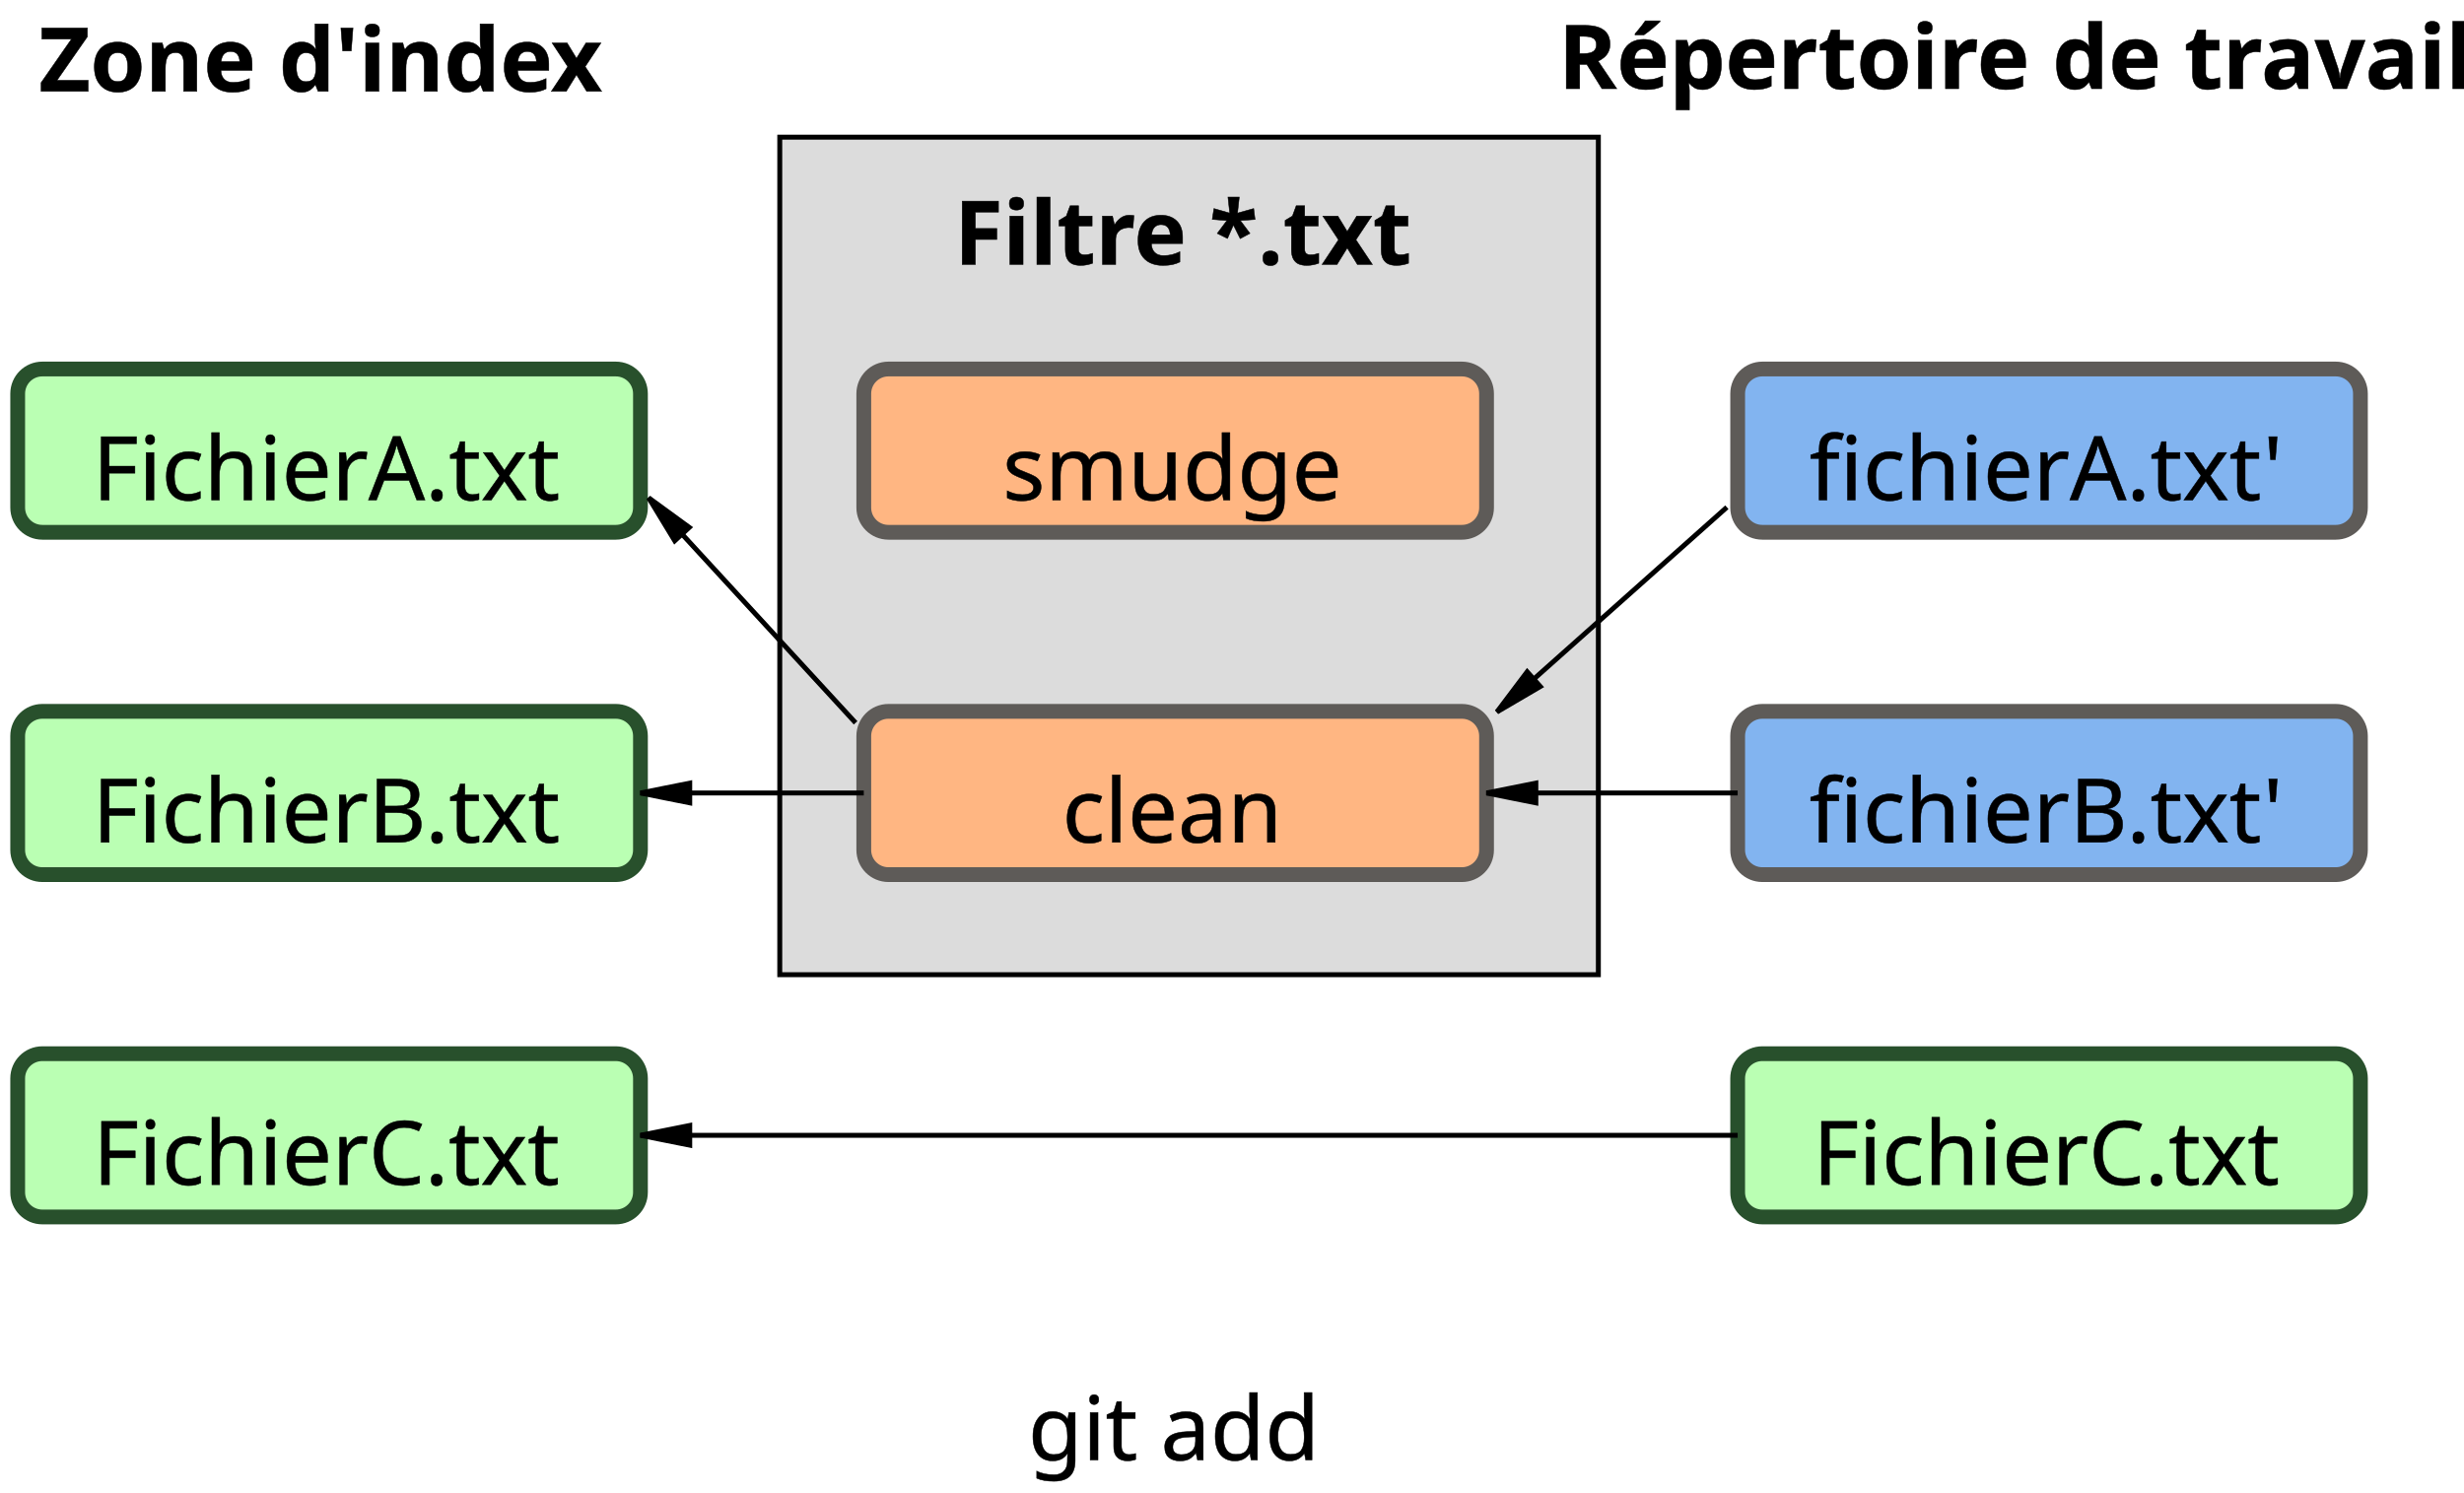
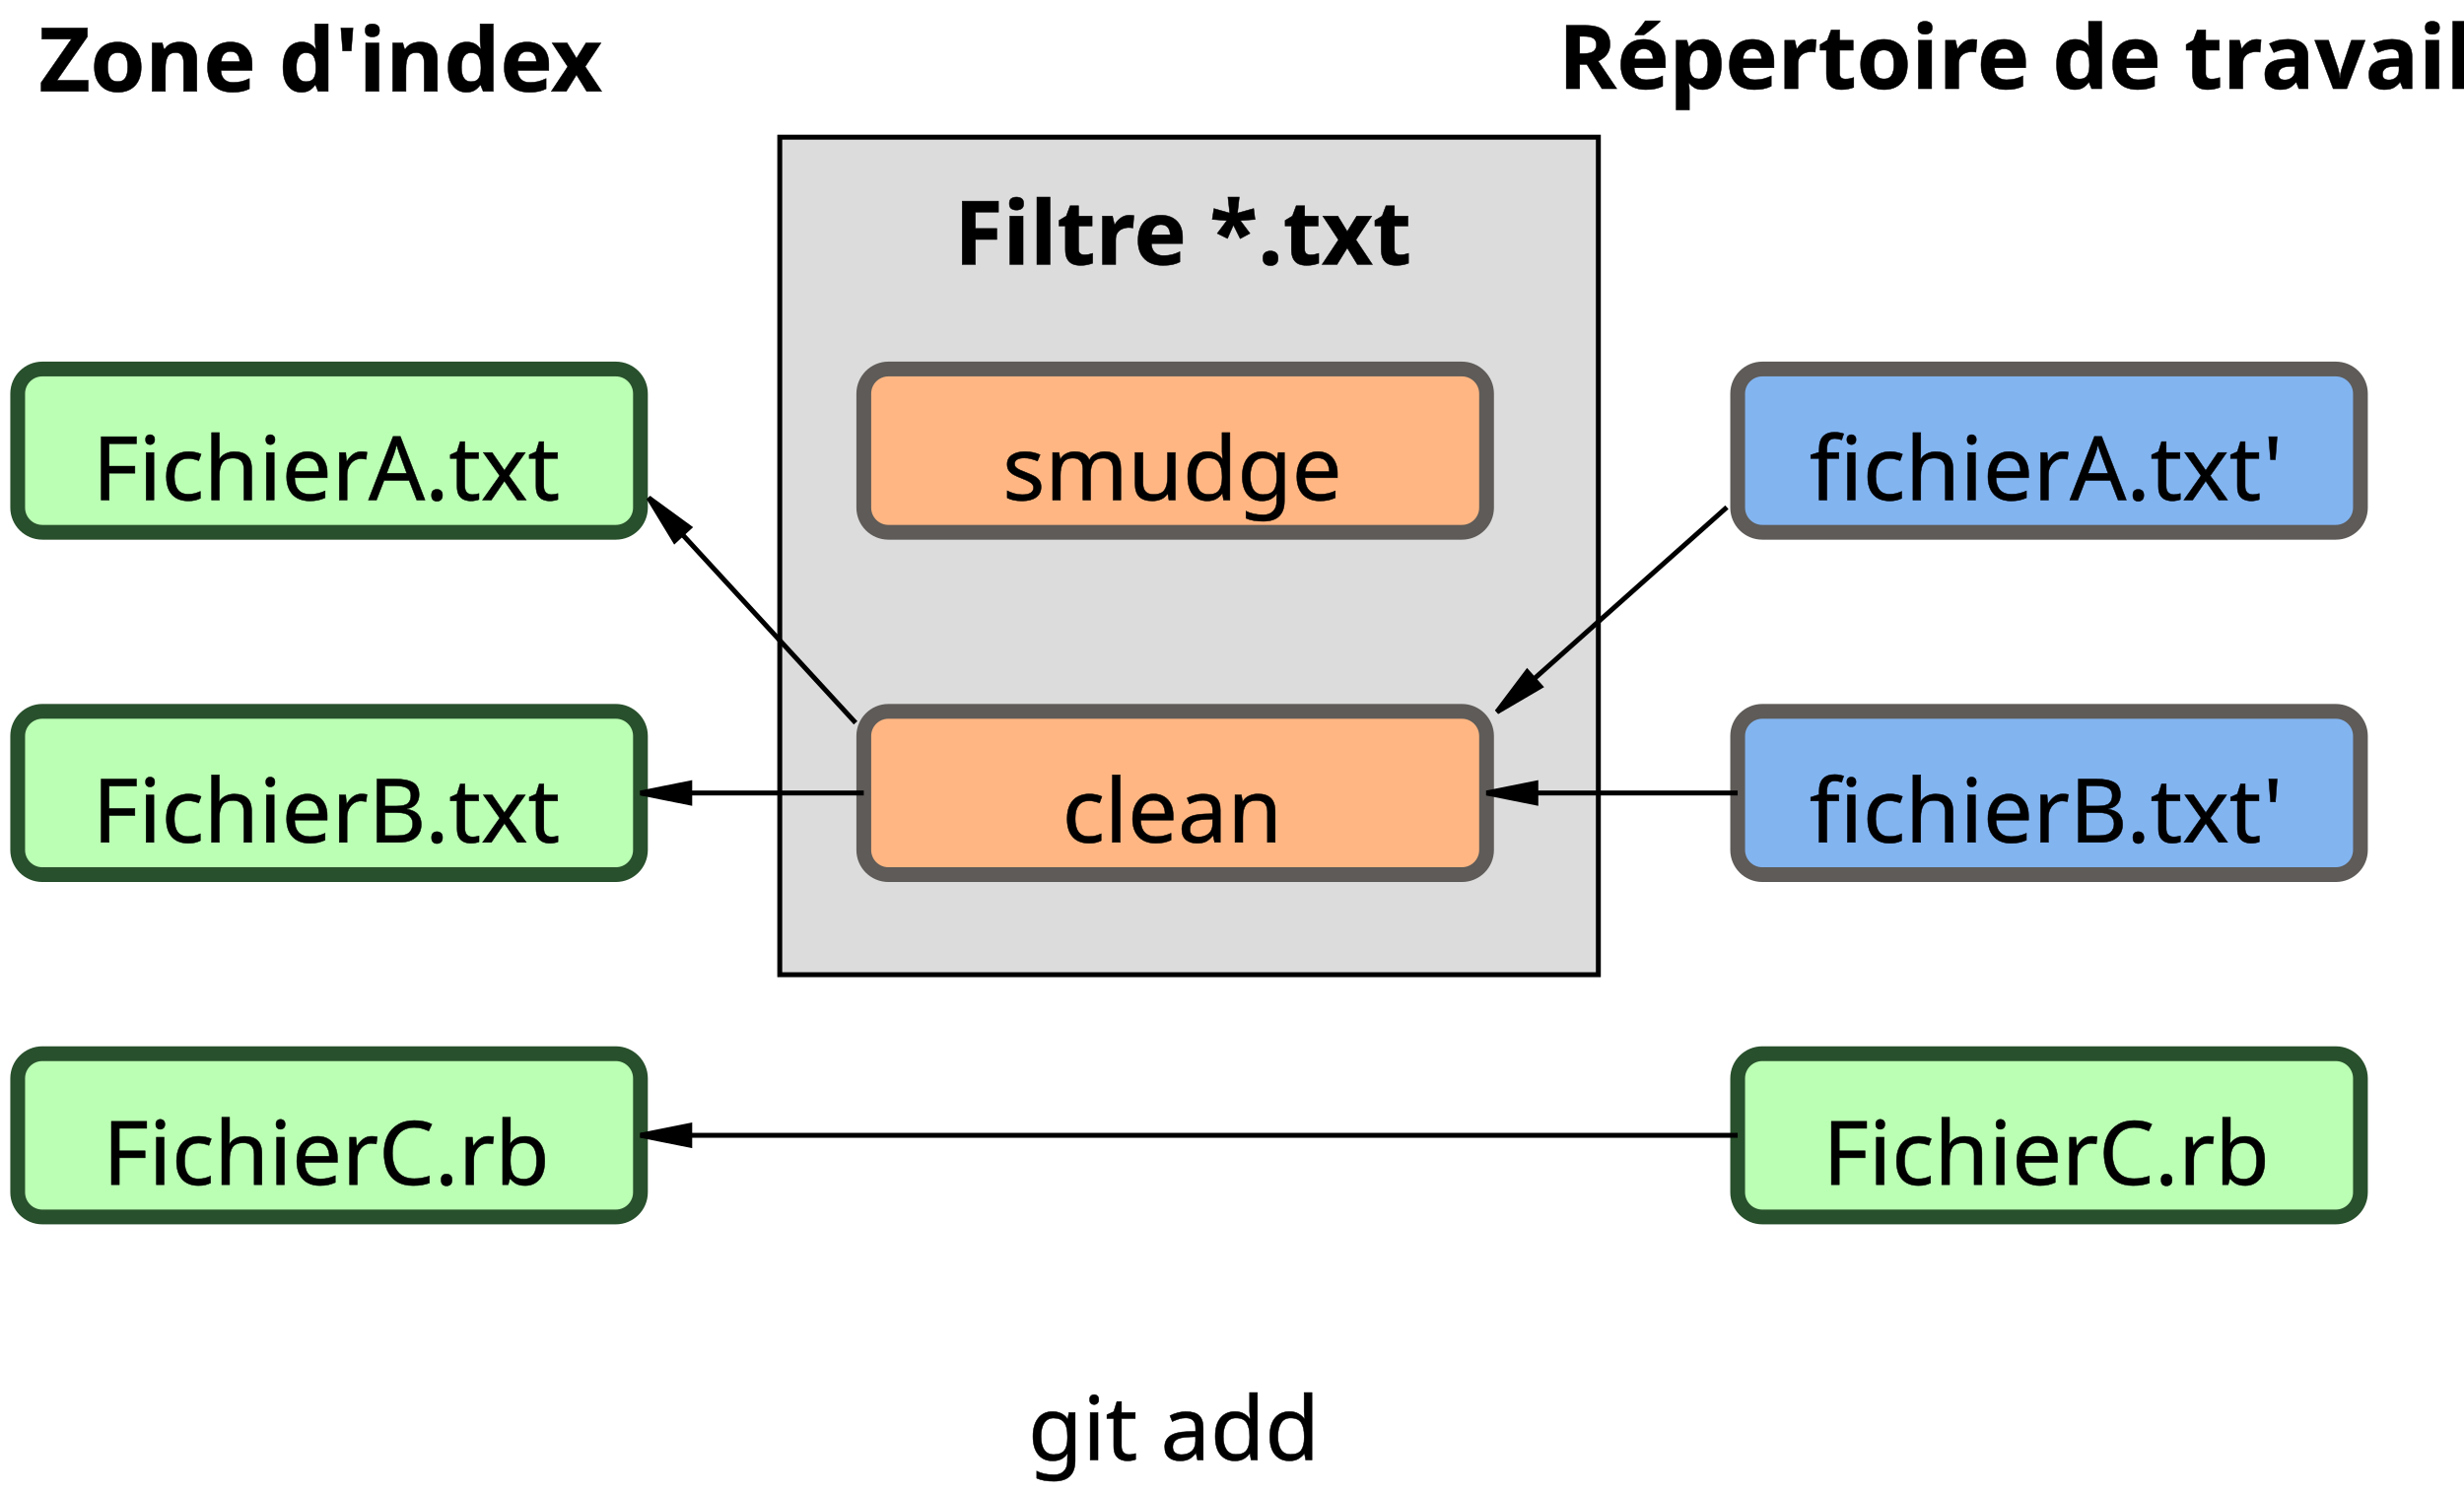
<svg xmlns="http://www.w3.org/2000/svg" version="1.1" width="500" height="303" id="svg2932">
  <defs id="defs2936">
    <marker refX="0" refY="0" orient="auto" id="Arrow1Lend" style="overflow:visible">
      <path d="m -10,0 0,-2 10,2 -10,2 z" id="path3666" style="fill-rule:evenodd;stroke:#000000;stroke-width:1px;marker-start:none" />
    </marker>
  </defs>
  <rect width="79.157" height="16.907" x="496.871" y="83.542" id="21" style="fill:none;stroke:none" />
  <rect width="166.11" height="169.97" x="158.231" y="27.84" id="17" style="fill:#dcdcdc;stroke:#000000;stroke-width:1" />
  <text x="-31.671" y="1.086" id="21_text" style="font-size:18px;text-align:start;line-height:125%;writing-mode:lr-tb;text-anchor:start;fill:#000000;stroke:#000000;stroke-width:0.1px;font-family:Helvetica-Bold">
    <tspan x="7.908" y="18.539" id="21_line1" style="font-size:18px;font-weight:bold;text-align:start;line-height:125%;writing-mode:lr-tb;text-anchor:start;fill:#000000;stroke:#000000;font-family:'Helvetica;,Sans-serif'">Zone d'index</tspan>
  </text>
  <text x="462.223" y="0.548" id="21_text-9" style="font-size:18px;text-align:end;line-height:125%;writing-mode:lr-tb;text-anchor:end;fill:#000000;stroke:#000000;stroke-width:0.1px;font-family:Helvetica-Bold">
    <tspan x="501.801" y="18.002" id="21_line1-2" style="font-size:18px;font-weight:bold;text-align:end;line-height:125%;writing-mode:lr-tb;text-anchor:end;fill:#000000;stroke:#000000;font-family:'Helvetica;,Sans-serif'">Répertoire de travail</tspan>
  </text>
  <g transform="translate(0,-7.6293945e-6)" id="g4297">
    <rect width="126.373" height="33.136" rx="5" ry="5" x="3.589" y="74.891" id="316" style="fill:#baffb3;stroke:#28502c;stroke-width:3px" />
    <text x="10.003" y="64.979" id="316_text" style="font-size:14px;fill:#000000;stroke:#000000;stroke-width:0.1px;font-family:Geneva">
      <tspan x="66.193" y="101.479" id="316_line1" style="font-size:18px;text-align:center;text-anchor:middle;fill:#000000;stroke:#000000;font-family:'Courier;'">FichierA.txt</tspan>
    </text>
  </g>
  <g transform="translate(0,69.47578)" id="g4297-7">
    <rect width="126.373" height="33.136" rx="5" ry="5" x="3.589" y="74.891" id="316-4" style="fill:#baffb3;stroke:#28502c;stroke-width:3px" />
    <text x="10.003" y="64.979" id="316_text-9" style="font-size:14px;fill:#000000;stroke:#000000;stroke-width:0.1px;font-family:Geneva">
      <tspan x="66.193" y="101.479" id="316_line1-9" style="font-size:18px;text-align:center;text-anchor:middle;fill:#000000;stroke:#000000;font-family:'Courier;'">FichierB.txt</tspan>
    </text>
  </g>
  <g transform="translate(0,138.9516)" id="g4297-7-4">
    <rect width="126.373" height="33.136" rx="5" ry="5" x="3.589" y="74.891" id="316-4-5" style="fill:#baffb3;stroke:#28502c;stroke-width:3px" />
    <text x="10.003" y="64.979" id="316_text-9-9" style="font-size:14px;fill:#000000;stroke:#000000;stroke-width:0.1px;font-family:Geneva">
-       <tspan x="66.193" y="101.479" id="316_line1-9-3" style="font-size:18px;text-align:center;text-anchor:middle;fill:#000000;stroke:#000000;font-family:'Courier;'">FichierC.txt</tspan>
+       <tspan x="66.193" y="101.479" id="316_line1-9-3" style="font-size:18px;text-align:center;text-anchor:middle;fill:#000000;stroke:#000000;font-family:'Courier;'">FichierC.rb</tspan>
    </text>
  </g>
  <g id="g4490">
    <rect width="126.373" height="33.136" rx="5" ry="5" x="352.61" y="74.891" id="316-1" style="fill:#82b4f0;fill-opacity:1;stroke:#5e5b58;stroke-width:3px;stroke-opacity:1" />
    <text x="359.024" y="64.979" id="316_text-99" style="font-size:14px;fill:#000000;stroke:#000000;stroke-width:0.1px;font-family:Geneva">
      <tspan x="415.214" y="101.479" id="316_line1-7" style="font-size:18px;text-align:center;text-anchor:middle;fill:#000000;stroke:#000000;font-family:'Courier;'">fichierA.txt'</tspan>
    </text>
  </g>
  <rect width="126.373" height="33.136" rx="5" ry="5" x="352.61" y="144.367" id="316-4-2" style="fill:#82b4f0;fill-opacity:1;stroke:#5e5b58;stroke-width:3px;stroke-opacity:1" />
  <text x="359.024" y="134.455" id="316_text-9-5" style="font-size:14px;fill:#000000;stroke:#000000;stroke-width:0.1px;font-family:Geneva">
    <tspan x="415.214" y="170.955" id="316_line1-9-34" style="font-size:18px;text-align:center;text-anchor:middle;fill:#000000;stroke:#000000;font-family:'Courier;'">fichierB.txt'</tspan>
  </text>
  <g transform="translate(349.0208,138.9516)" id="g4297-7-4-9">
    <rect width="126.373" height="33.136" rx="5" ry="5" x="3.589" y="74.891" id="316-4-5-0" style="fill:#baffb3;stroke:#28502c;stroke-width:3px" />
    <text x="10.003" y="64.979" id="316_text-9-9-2" style="font-size:14px;fill:#000000;stroke:#000000;stroke-width:0.1px;font-family:Geneva">
-       <tspan x="66.193" y="101.479" id="316_line1-9-3-0" style="font-size:18px;text-align:center;text-anchor:middle;fill:#000000;stroke:#000000;font-family:'Courier;'">FichierC.txt</tspan>
+       <tspan x="66.193" y="101.479" id="316_line1-9-3-0" style="font-size:18px;text-align:center;text-anchor:middle;fill:#000000;stroke:#000000;font-family:'Courier;'">FichierC.rb</tspan>
    </text>
  </g>
  <text x="200.434" y="36.232" id="21_text-9-1" style="font-size:18px;text-align:center;line-height:125%;writing-mode:lr-tb;text-anchor:middle;fill:#000000;stroke:#000000;stroke-width:0.1px;font-family:Helvetica-Bold">
    <tspan x="240.012" y="53.685" id="21_line1-2-9" style="font-size:18px;font-weight:bold;text-align:center;line-height:125%;writing-mode:lr-tb;text-anchor:middle;fill:#000000;stroke:#000000;font-family:'Helvetica;,Sans-serif'">Filtre *.txt</tspan>
  </text>
  <g id="g4529">
    <rect width="126.373" height="33.136" rx="5" ry="5" x="175.281" y="74.891" id="316-1-2" style="fill:#ffb682;fill-opacity:1;stroke:#5e5b58;stroke-width:3px;stroke-opacity:1" />
    <text x="181.695" y="64.979" id="316_text-99-1" style="font-size:14px;fill:#000000;stroke:#000000;stroke-width:0.1px;font-family:Geneva">
      <tspan x="237.885" y="101.479" id="316_line1-7-2" style="font-size:18px;text-align:center;text-anchor:middle;fill:#000000;stroke:#000000;font-family:'Courier;'">smudge</tspan>
    </text>
  </g>
  <rect width="126.373" height="33.136" rx="5" ry="5" x="175.281" y="144.367" id="316-1-2-7" style="fill:#ffb682;fill-opacity:1;stroke:#5e5b58;stroke-width:3px;stroke-opacity:1" />
  <text x="181.695" y="134.455" id="316_text-99-1-3" style="font-size:14px;fill:#000000;stroke:#000000;stroke-width:0.1px;font-family:Geneva">
    <tspan x="237.885" y="170.955" id="316_line1-7-2-1" style="font-size:18px;text-align:center;text-anchor:middle;fill:#000000;stroke:#000000;font-family:'Courier;'">clean</tspan>
  </text>
  <path d="m 175.281,160.934 -45.319,0" id="path4577" style="fill:none;stroke:#000000;stroke-width:1px;stroke-linecap:butt;stroke-linejoin:miter;stroke-opacity:1;marker-end:url(#Arrow1Lend)" />
  <path d="m 352.61,160.934 -50.956,0" id="path4765" style="fill:none;stroke:#000000;stroke-width:1px;stroke-linecap:butt;stroke-linejoin:miter;stroke-opacity:1;marker-end:url(#Arrow1Lend);display:inline" />
  <path d="m 173.62,146.699 -41.996,-45.669" id="path4953" style="fill:none;stroke:#000000;stroke-width:1px;stroke-linecap:butt;stroke-linejoin:miter;stroke-opacity:1;marker-end:url(#Arrow1Lend)" />
  <path d="m 352.61,230.41 -222.648,-1e-5" id="path5141" style="fill:none;stroke:#000000;stroke-width:1px;stroke-linecap:butt;stroke-linejoin:miter;stroke-opacity:1;marker-end:url(#Arrow1Lend)" />
  <path d="m 350.421,102.943 -46.66,41.538" id="path4953-0" style="fill:none;stroke:#000000;stroke-width:1px;stroke-linecap:butt;stroke-linejoin:miter;stroke-opacity:1;marker-end:url(#Arrow1Lend)" />
  <text x="182.001" y="259.8" id="316_text-99-1-3-5" style="font-size:14px;fill:#000000;stroke:#000000;stroke-width:0.1px;font-family:Geneva">
    <tspan x="238.191" y="296.3" id="316_line1-7-2-1-6" style="font-size:18px;text-align:center;text-anchor:middle;fill:#000000;stroke:#000000;font-family:'Courier;'">git add</tspan>
  </text>
</svg>
